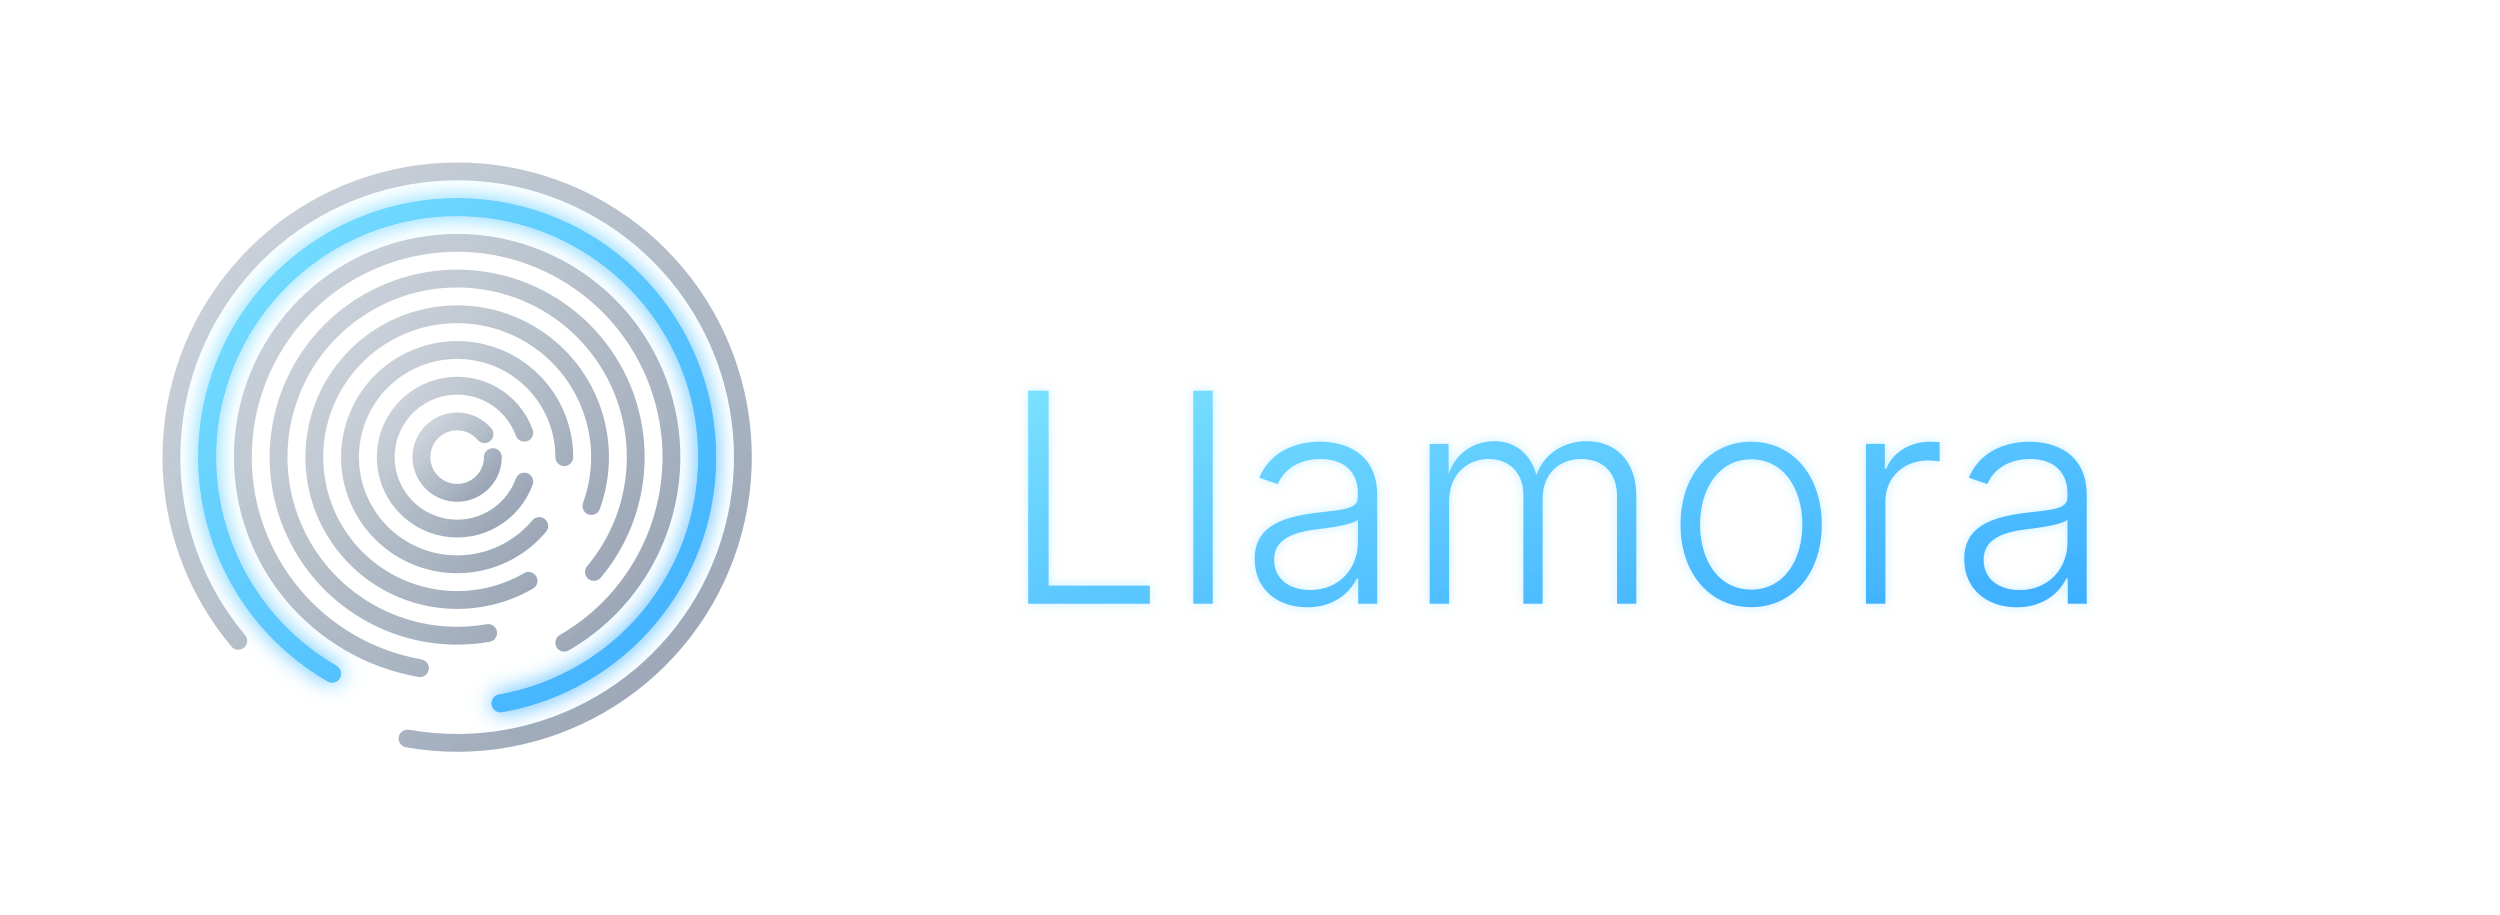
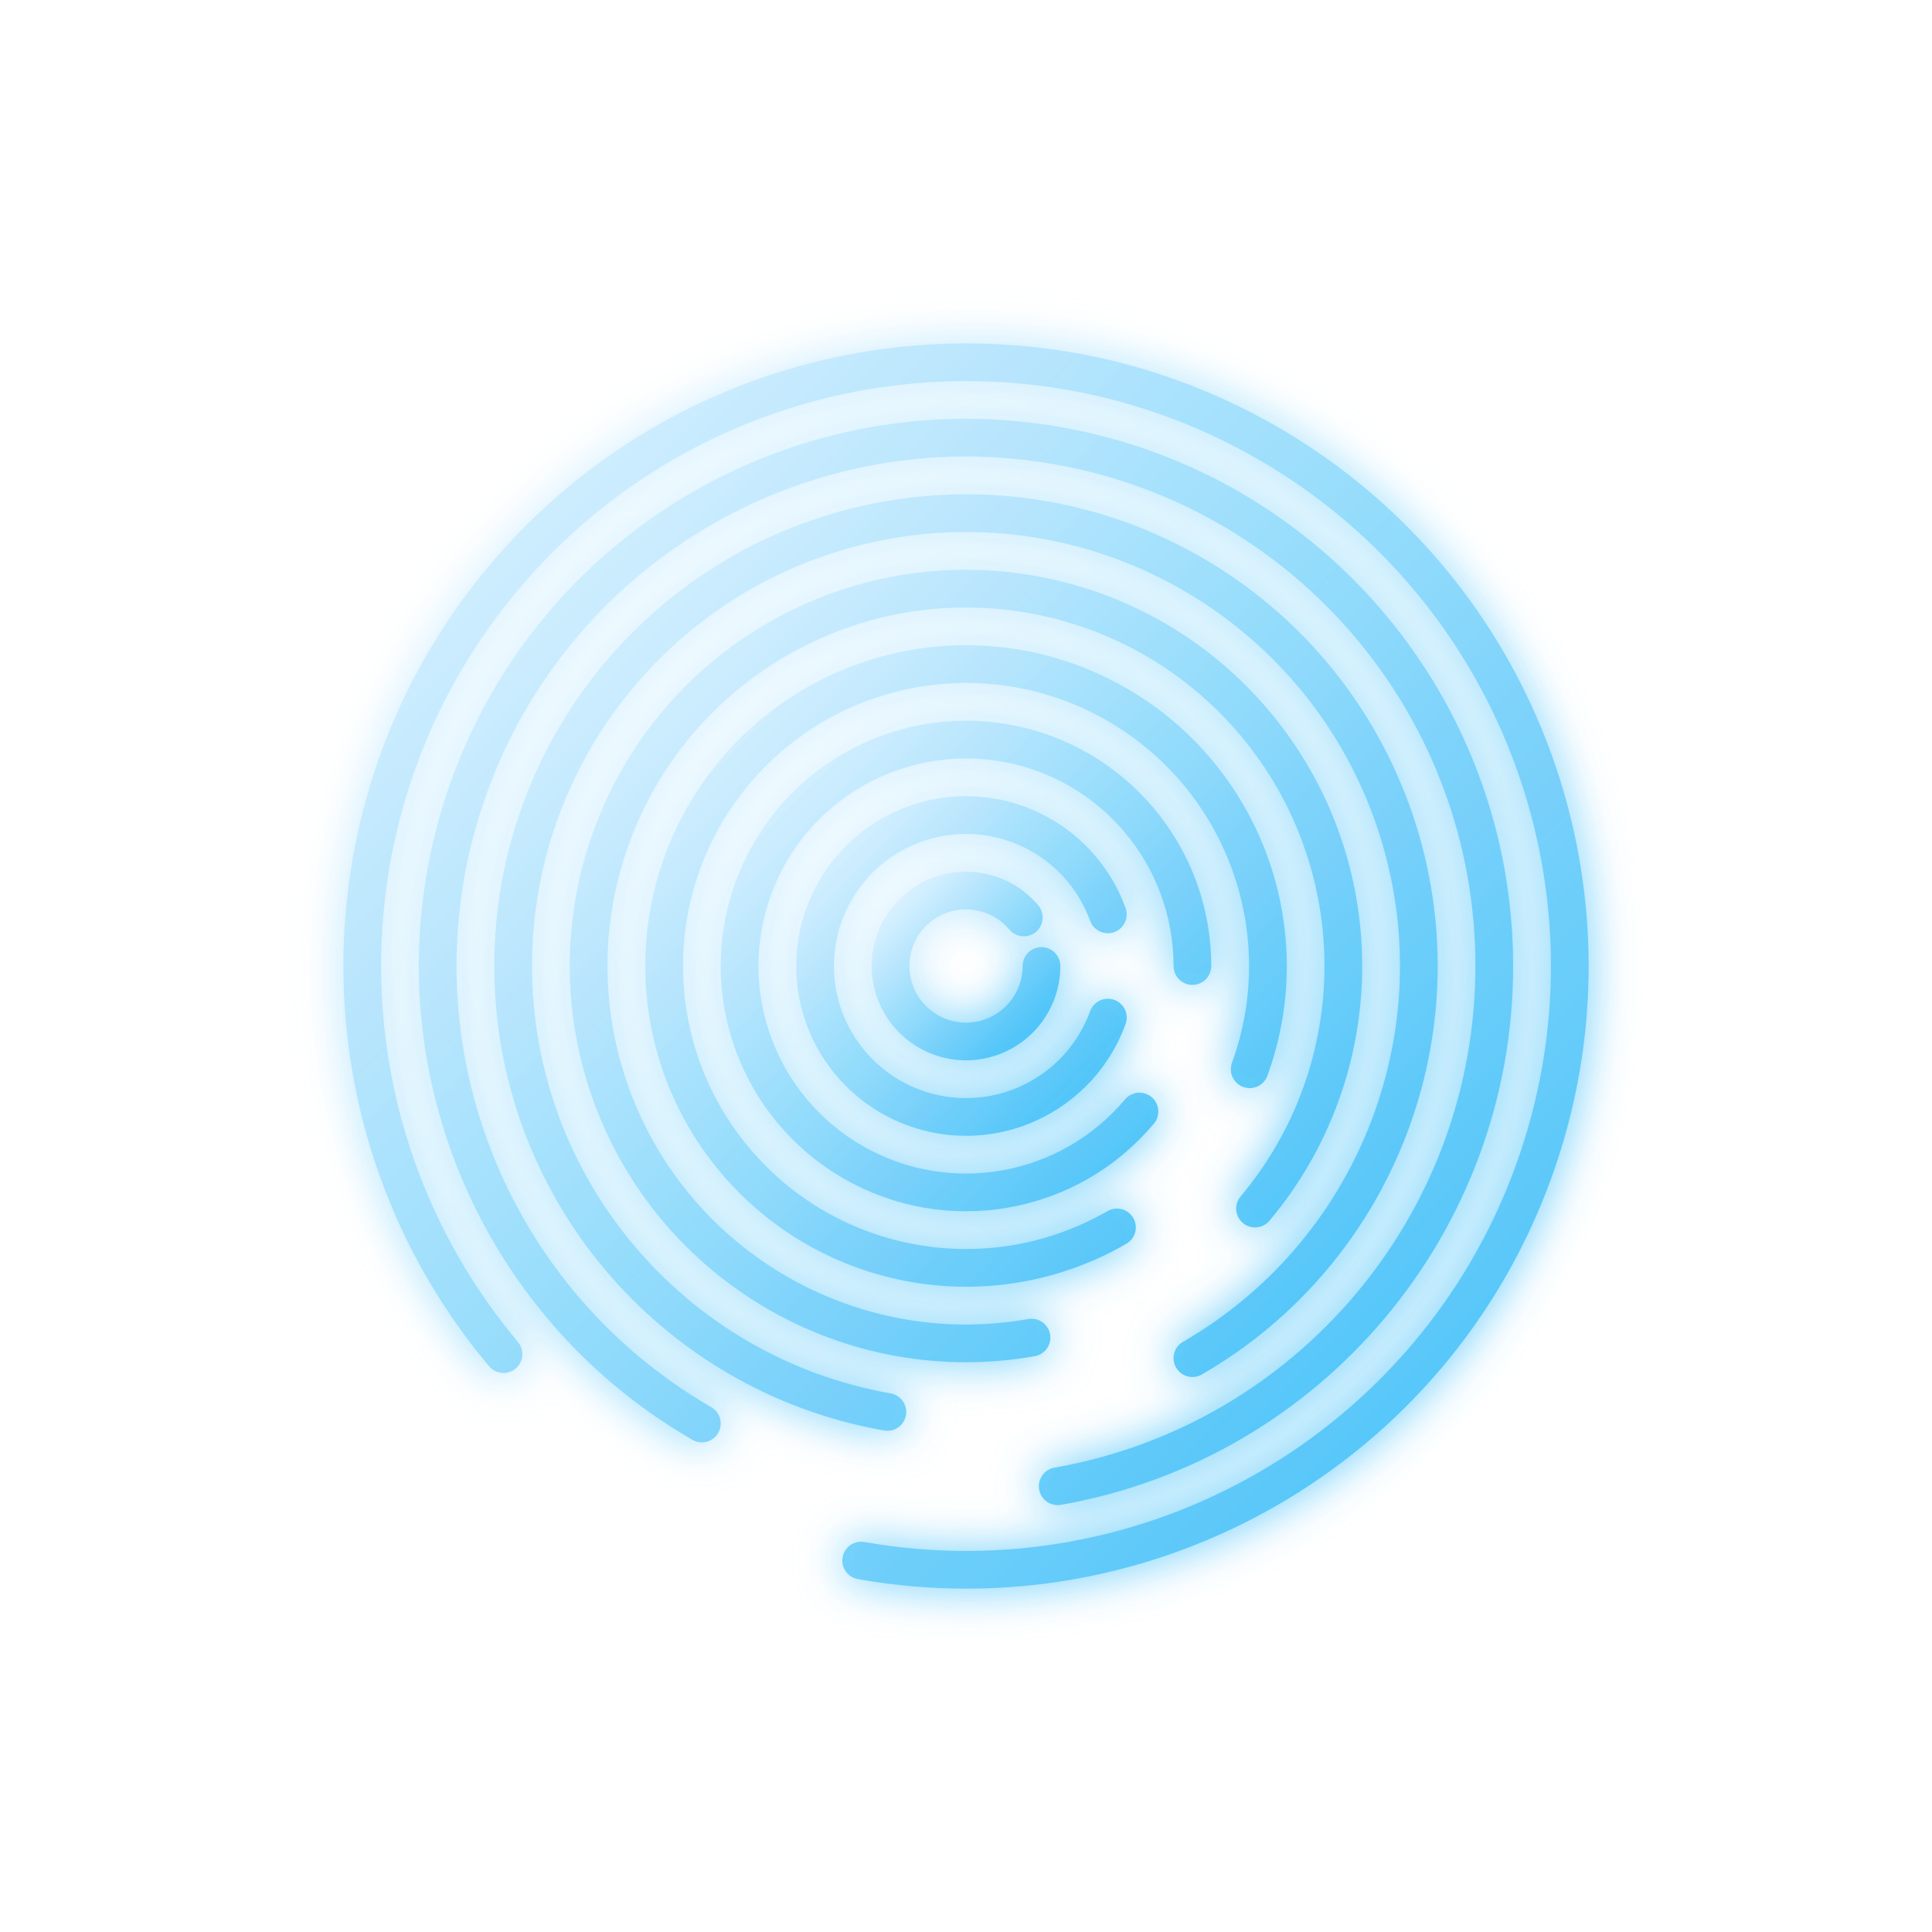
- <svg xmlns="http://www.w3.org/2000/svg" width="1400" height="512" viewBox="0 0 1400 512" role="img" aria-labelledby="logoDarkHoverTitle">
+ <svg xmlns="http://www.w3.org/2000/svg" width="512" height="512" viewBox="0 0 512 512">
  <defs>
-     <linearGradient id="inkDarkNeutral" x1="0" y1="0" x2="1" y2="1">
-       <stop offset="0%" stop-color="#c9d0d9" stop-opacity="0.9" />
-       <stop offset="100%" stop-color="#8f9cad" stop-opacity="1" />
-     </linearGradient>
-     <linearGradient id="inkDarkBlue" x1="0" y1="0" x2="1" y2="1">
-       <stop offset="0%" stop-color="#7ae1ff" stop-opacity="1" />
-       <stop offset="100%" stop-color="#3caeff" stop-opacity="1" />
-     </linearGradient>
-     <filter id="darkLift" x="-20%" y="-20%" width="140%" height="140%">
-       <feGaussianBlur in="SourceAlpha" stdDeviation="1.4" result="blur" />
-       <feColorMatrix in="blur" type="matrix" values="0 0 0 0 1                 0 0 0 0 1                 0 0 0 0 1                 0 0 0 0.14 0" result="glow" />
+     <filter id="softShadowDark" x="-50%" y="-50%" width="200%" height="200%">
+       <feOffset dx="6" dy="6" in="SourceAlpha" result="off" />
+       <feGaussianBlur in="off" stdDeviation="10" result="blur" />
+       <feColorMatrix in="blur" type="matrix" values="0 0 0 0 0.12  0 0 0 0 0.19  0 0 0 0 0.32  0 0 0 0.45 0" />
+       <feMerge>
+         <feMergeNode />
+         <feMergeNode in="SourceGraphic" />
+       </feMerge>
+     </filter>
+     <filter id="innerLightDark" x="-50%" y="-50%" width="200%" height="200%">
+       <feGaussianBlur stdDeviation="3" in="SourceAlpha" result="shadow" />
+       <feOffset dx="-4" dy="-4" in="shadow" result="offsetShadow" />
+       <feColorMatrix in="offsetShadow" type="matrix" values="0 0 0 0 0.85   0 0 0 0 0.92   0 0 0 0 0.98   0 0 0 0.45 0" />
+       <feBlend in="SourceGraphic" in2="inner" mode="normal" />
+     </filter>
+     <filter id="hoverGlowDark" x="-50%" y="-50%" width="200%" height="200%">
+       <feGaussianBlur stdDeviation="6" result="glow" />
+       <feColorMatrix in="glow" type="matrix" values="0 0 0 0 0.43  0 0 0 0 0.77  0 0 0 0 1  0 0 0 0.55 0" />
      <feMerge>
        <feMergeNode in="glow" />
        <feMergeNode in="SourceGraphic" />
      </feMerge>
    </filter>
-     <filter id="darkArcGlow" x="-55%" y="-55%" width="230%" height="230%">
-       <feGaussianBlur stdDeviation="6" result="soft" />
-       <feColorMatrix in="soft" type="matrix" values="0 0 0 0 0.35                 0 0 0 0 0.78                 0 0 0 0 1.00                 0 0 0 0.60 0" />
-       <feMerge>
-         <feMergeNode in="soft" />
-         <feMergeNode in="SourceGraphic" />
-       </feMerge>
-     </filter>
-     <filter id="darkWordmarkGlow" x="-28%" y="-45%" width="156%" height="190%">
-       <feGaussianBlur in="SourceGraphic" stdDeviation="3" result="blurOuter" />
-       <feColorMatrix in="blurOuter" type="matrix" values="0 0 0 0 0.35                 0 0 0 0 0.78                 0 0 0 0 1.00                 0 0 0 0.55 0" result="blueHalo" />
-       <feMerge>
-         <feMergeNode in="blueHalo" />
-         <feMergeNode in="SourceGraphic" />
-       </feMerge>
-     </filter>
-     <style>
-       .strand { transition: stroke 0.16s ease, stroke-opacity 0.16s ease; }
-       @media (prefers-reduced-motion: reduce) {
-         .strand { transition: none; }
-       }
-     </style>
+     <linearGradient id="inkDarkHover" x1="0" y1="0" x2="1" y2="1">
+       <stop offset="0%" stop-color="#e2f3ff" stop-opacity="1" />
+       <stop offset="100%" stop-color="#38bdf8" stop-opacity="0.98" />
+     </linearGradient>
  </defs>
-   <g filter="url(#darkLift)">
-     <g stroke="url(#inkDarkNeutral)" stroke-width="10" fill="none" stroke-linecap="round" opacity="0.95">
-       <path class="strand" d="M 276.00 256.00 A 20.00 20.00 0 1 1 271.32 243.14" />
-       <path class="strand" d="M 293.59 269.68 A 40.00 40.00 0 1 1 293.59 242.32" />
-       <path class="strand" d="M 301.96 294.57 A 60.00 60.00 0 1 1 316.00 256.00" />
-       <path class="strand" d="M 296.00 325.28 A 80.00 80.00 0 1 1 331.18 283.36" />
-       <path class="strand" d="M 273.36 354.48 A 100.00 100.00 0 1 1 332.60 320.28" />
-       <path class="strand" d="M 235.16 374.18 A 120.00 120.00 0 1 1 316.00 359.92" />
-       <path class="strand" d="M 186.00 377.24 A 140.00 140.00 0 1 1 280.31 393.87" />
-       <path class="strand" d="M 133.43 358.85 A 160.00 160.00 0 1 1 228.22 413.57" />
-     </g>
+   <g filter="url(#softShadowDark)">
+     <circle cx="256" cy="256" r="180" fill="none" />
+     <circle cx="256" cy="256" r="180" fill="none" filter="url(#innerLightDark)" />
  </g>
-   <path d="M 186.00 377.24 A 140.00 140.00 0 1 1 280.31 393.87" stroke="url(#inkDarkBlue)" stroke-width="10" fill="none" stroke-linecap="round" filter="url(#darkArcGlow)" />
-   <text x="560" y="280" font-family="system-ui, -apple-system, BlinkMacSystemFont, 'Segoe UI', sans-serif" font-size="164" font-weight="300" letter-spacing="2" dominant-baseline="middle" alignment-baseline="middle" text-anchor="start" fill="url(#inkDarkBlue)" filter="url(#darkWordmarkGlow)">
-     Llamora
-   </text>
+   <g filter="url(#hoverGlowDark)" stroke="url(#inkDarkHover)" stroke-width="10" fill="none" stroke-linecap="round" opacity="0.95">
+     <path d="M 276.00 256.00 A 20.00 20.00 0 1 1 271.32 243.14" />
+     <path d="M 293.59 269.68 A 40.00 40.00 0 1 1 293.59 242.32" />
+     <path d="M 301.96 294.57 A 60.00 60.00 0 1 1 316.00 256.00" />
+     <path d="M 296.00 325.28 A 80.00 80.00 0 1 1 331.18 283.36" />
+     <path d="M 273.36 354.48 A 100.00 100.00 0 1 1 332.60 320.28" />
+     <path d="M 235.16 374.18 A 120.00 120.00 0 1 1 316.00 359.92" />
+     <path d="M 186.00 377.24 A 140.00 140.00 0 1 1 280.31 393.87" />
+     <path d="M 133.43 358.85 A 160.00 160.00 0 1 1 228.22 413.57" />
+   </g>
</svg>
